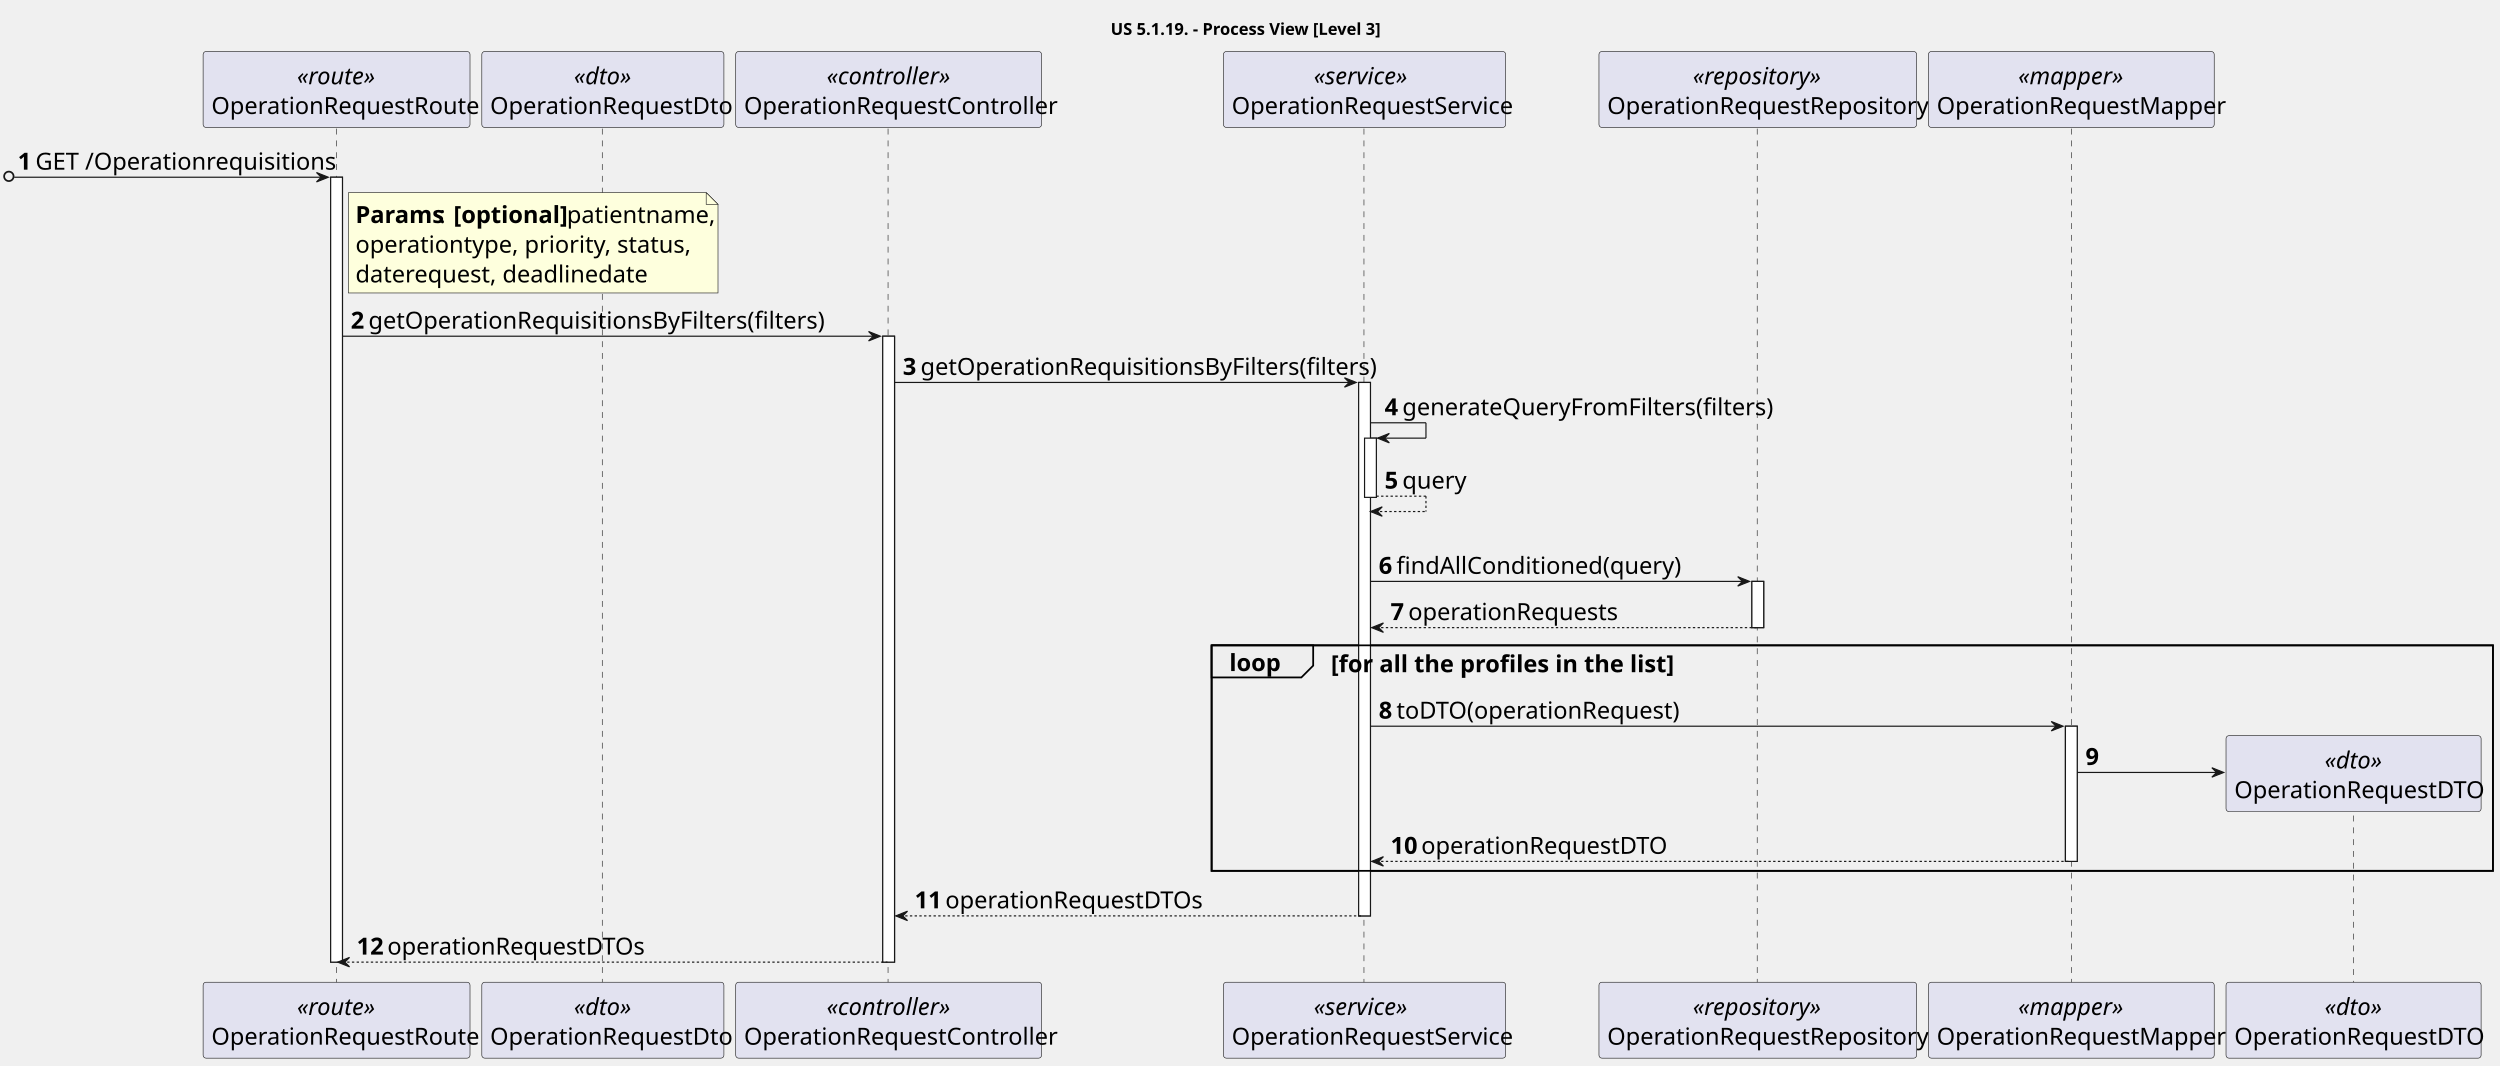
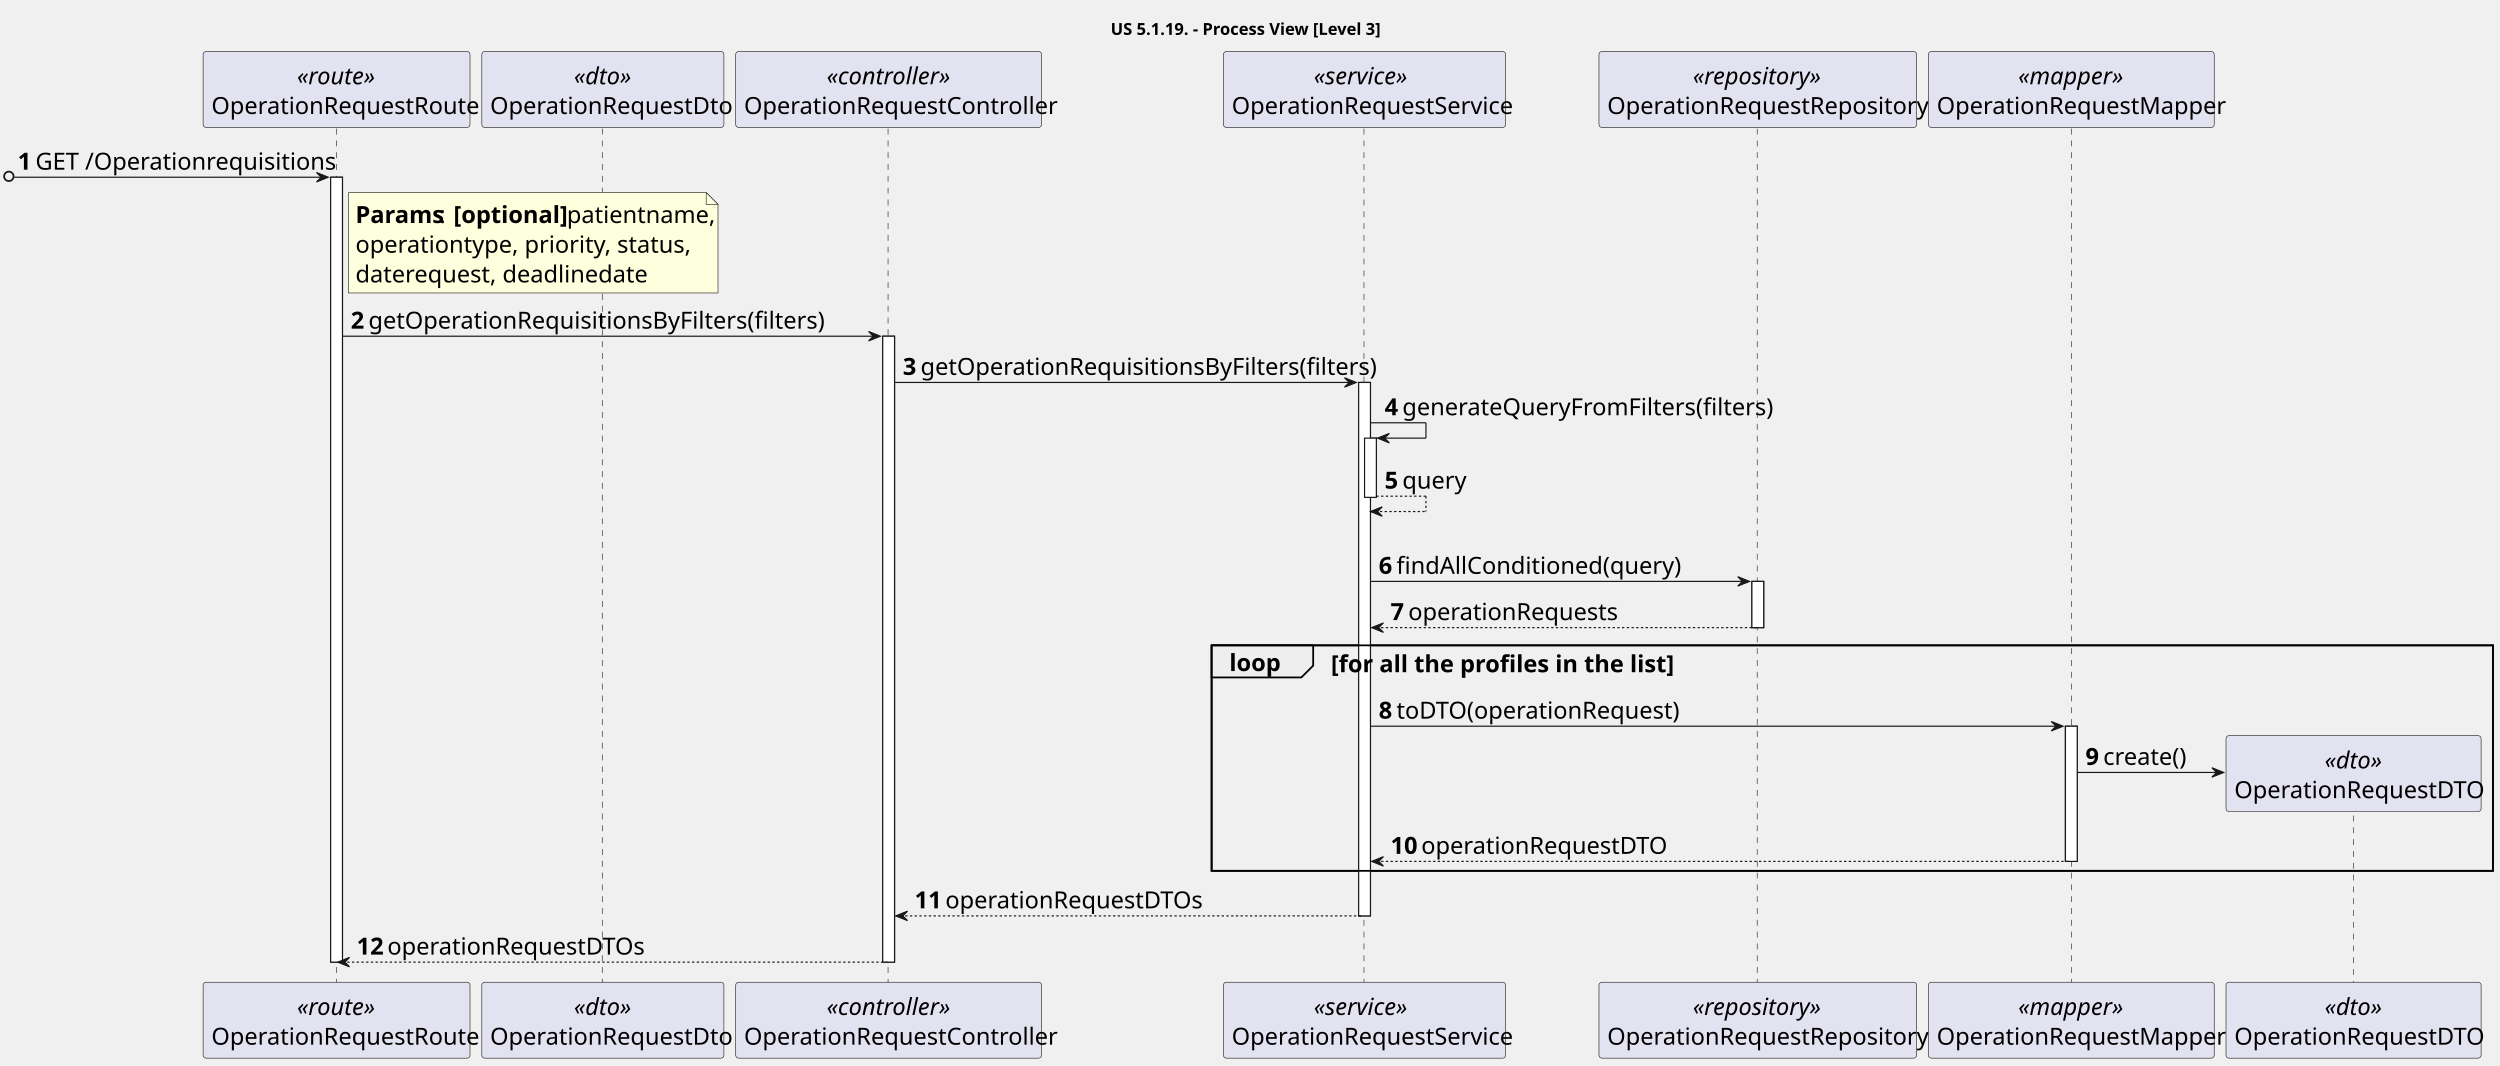
<svg xmlns="http://www.w3.org/2000/svg" contentStyleType="text/css" height="902px" preserveAspectRatio="none" style="width:2117px;height:902px;background:#FFFFFF;" version="1.1" viewBox="0 0 2117 902" width="2117px" zoomAndPan="magnify">
  <defs />
  <g>
    <text fill="#000000" font-family="sans-serif" font-size="14" font-weight="bold" lengthAdjust="spacing" textLength="239" x="940.5" y="29.533">US 5.1.19. - Process View [Level 3]</text>
    <rect fill="#FFFFFF" height="664.656" style="stroke:#181818;stroke-width:1.0;" width="10" x="280" y="150.078" />
    <rect fill="#FFFFFF" height="530.031" style="stroke:#181818;stroke-width:1.0;" width="10" x="747.5" y="284.703" />
    <rect fill="#FFFFFF" height="451.719" style="stroke:#181818;stroke-width:1.0;" width="10" x="1150.5" y="323.859" />
    <rect fill="#FFFFFF" height="50.156" style="stroke:#181818;stroke-width:1.0;" width="10" x="1155.5" y="371.016" />
    <rect fill="#FFFFFF" height="39.156" style="stroke:#181818;stroke-width:1.0;" width="10" x="1483.5" y="492.328" />
    <rect fill="#FFFFFF" height="114.469" style="stroke:#181818;stroke-width:1.0;" width="10" x="1749" y="614.953" />
    <rect fill="none" height="190.938" style="stroke:#000000;stroke-width:1.5;" width="1085" x="1026" y="546.484" />
    <line style="stroke:#181818;stroke-width:0.5;stroke-dasharray:5.0,5.0;" x1="285" x2="285" y1="108.922" y2="832.734" />
    <line style="stroke:#181818;stroke-width:0.5;stroke-dasharray:5.0,5.0;" x1="510" x2="510" y1="108.922" y2="832.734" />
    <line style="stroke:#181818;stroke-width:0.5;stroke-dasharray:5.0,5.0;" x1="752" x2="752" y1="108.922" y2="832.734" />
    <line style="stroke:#181818;stroke-width:0.5;stroke-dasharray:5.0,5.0;" x1="1155" x2="1155" y1="108.922" y2="832.734" />
    <line style="stroke:#181818;stroke-width:0.5;stroke-dasharray:5.0,5.0;" x1="1488" x2="1488" y1="108.922" y2="832.734" />
    <line style="stroke:#181818;stroke-width:0.5;stroke-dasharray:5.0,5.0;" x1="1754" x2="1754" y1="108.922" y2="832.734" />
    <line style="stroke:#181818;stroke-width:0.5;stroke-dasharray:5.0,5.0;" x1="1993" x2="1993" y1="670.609" y2="832.734" />
    <rect fill="#E2E2F0" height="64.312" rx="2.5" ry="2.5" style="stroke:#181818;stroke-width:0.5;" width="226" x="172" y="43.609" />
    <text fill="#000000" font-family="sans-serif" font-size="20" font-style="italic" lengthAdjust="spacing" textLength="67" x="251.5" y="71.371">«route»</text>
    <text fill="#000000" font-family="sans-serif" font-size="20" lengthAdjust="spacing" textLength="212" x="179" y="96.527">OperationRequestRoute</text>
    <rect fill="#E2E2F0" height="64.312" rx="2.5" ry="2.5" style="stroke:#181818;stroke-width:0.5;" width="226" x="172" y="831.734" />
    <text fill="#000000" font-family="sans-serif" font-size="20" font-style="italic" lengthAdjust="spacing" textLength="67" x="251.5" y="859.496">«route»</text>
    <text fill="#000000" font-family="sans-serif" font-size="20" lengthAdjust="spacing" textLength="212" x="179" y="884.652">OperationRequestRoute</text>
    <rect fill="#E2E2F0" height="64.312" rx="2.5" ry="2.5" style="stroke:#181818;stroke-width:0.5;" width="205" x="408" y="43.609" />
    <text fill="#000000" font-family="sans-serif" font-size="20" font-style="italic" lengthAdjust="spacing" textLength="49" x="486" y="71.371">«dto»</text>
    <text fill="#000000" font-family="sans-serif" font-size="20" lengthAdjust="spacing" textLength="191" x="415" y="96.527">OperationRequestDto</text>
    <rect fill="#E2E2F0" height="64.312" rx="2.5" ry="2.5" style="stroke:#181818;stroke-width:0.5;" width="205" x="408" y="831.734" />
    <text fill="#000000" font-family="sans-serif" font-size="20" font-style="italic" lengthAdjust="spacing" textLength="49" x="486" y="859.496">«dto»</text>
    <text fill="#000000" font-family="sans-serif" font-size="20" lengthAdjust="spacing" textLength="191" x="415" y="884.652">OperationRequestDto</text>
    <rect fill="#E2E2F0" height="64.312" rx="2.5" ry="2.5" style="stroke:#181818;stroke-width:0.5;" width="259" x="623" y="43.609" />
    <text fill="#000000" font-family="sans-serif" font-size="20" font-style="italic" lengthAdjust="spacing" textLength="105" x="700" y="71.371">«controller»</text>
    <text fill="#000000" font-family="sans-serif" font-size="20" lengthAdjust="spacing" textLength="245" x="630" y="96.527">OperationRequestController</text>
    <rect fill="#E2E2F0" height="64.312" rx="2.5" ry="2.5" style="stroke:#181818;stroke-width:0.5;" width="259" x="623" y="831.734" />
    <text fill="#000000" font-family="sans-serif" font-size="20" font-style="italic" lengthAdjust="spacing" textLength="105" x="700" y="859.496">«controller»</text>
    <text fill="#000000" font-family="sans-serif" font-size="20" lengthAdjust="spacing" textLength="245" x="630" y="884.652">OperationRequestController</text>
    <rect fill="#E2E2F0" height="64.312" rx="2.5" ry="2.5" style="stroke:#181818;stroke-width:0.5;" width="239" x="1036" y="43.609" />
    <text fill="#000000" font-family="sans-serif" font-size="20" font-style="italic" lengthAdjust="spacing" textLength="86" x="1112.5" y="71.371">«service»</text>
    <text fill="#000000" font-family="sans-serif" font-size="20" lengthAdjust="spacing" textLength="225" x="1043" y="96.527">OperationRequestService</text>
    <rect fill="#E2E2F0" height="64.312" rx="2.5" ry="2.5" style="stroke:#181818;stroke-width:0.5;" width="239" x="1036" y="831.734" />
    <text fill="#000000" font-family="sans-serif" font-size="20" font-style="italic" lengthAdjust="spacing" textLength="86" x="1112.5" y="859.496">«service»</text>
    <text fill="#000000" font-family="sans-serif" font-size="20" lengthAdjust="spacing" textLength="225" x="1043" y="884.652">OperationRequestService</text>
    <rect fill="#E2E2F0" height="64.312" rx="2.5" ry="2.5" style="stroke:#181818;stroke-width:0.5;" width="269" x="1354" y="43.609" />
    <text fill="#000000" font-family="sans-serif" font-size="20" font-style="italic" lengthAdjust="spacing" textLength="110" x="1433.5" y="71.371">«repository»</text>
    <text fill="#000000" font-family="sans-serif" font-size="20" lengthAdjust="spacing" textLength="255" x="1361" y="96.527">OperationRequestRepository</text>
    <rect fill="#E2E2F0" height="64.312" rx="2.5" ry="2.5" style="stroke:#181818;stroke-width:0.5;" width="269" x="1354" y="831.734" />
    <text fill="#000000" font-family="sans-serif" font-size="20" font-style="italic" lengthAdjust="spacing" textLength="110" x="1433.5" y="859.496">«repository»</text>
    <text fill="#000000" font-family="sans-serif" font-size="20" lengthAdjust="spacing" textLength="255" x="1361" y="884.652">OperationRequestRepository</text>
    <rect fill="#E2E2F0" height="64.312" rx="2.5" ry="2.5" style="stroke:#181818;stroke-width:0.5;" width="242" x="1633" y="43.609" />
    <text fill="#000000" font-family="sans-serif" font-size="20" font-style="italic" lengthAdjust="spacing" textLength="90" x="1709" y="71.371">«mapper»</text>
    <text fill="#000000" font-family="sans-serif" font-size="20" lengthAdjust="spacing" textLength="228" x="1640" y="96.527">OperationRequestMapper</text>
    <rect fill="#E2E2F0" height="64.312" rx="2.5" ry="2.5" style="stroke:#181818;stroke-width:0.5;" width="242" x="1633" y="831.734" />
    <text fill="#000000" font-family="sans-serif" font-size="20" font-style="italic" lengthAdjust="spacing" textLength="90" x="1709" y="859.496">«mapper»</text>
    <text fill="#000000" font-family="sans-serif" font-size="20" lengthAdjust="spacing" textLength="228" x="1640" y="884.652">OperationRequestMapper</text>
    <rect fill="#E2E2F0" height="64.312" rx="2.5" ry="2.5" style="stroke:#181818;stroke-width:0.5;" width="216" x="1885" y="831.734" />
    <text fill="#000000" font-family="sans-serif" font-size="20" font-style="italic" lengthAdjust="spacing" textLength="49" x="1968.5" y="859.496">«dto»</text>
    <text fill="#000000" font-family="sans-serif" font-size="20" lengthAdjust="spacing" textLength="202" x="1892" y="884.652">OperationRequestDTO</text>
    <rect fill="#FFFFFF" height="664.656" style="stroke:#181818;stroke-width:1.0;" width="10" x="280" y="150.078" />
    <rect fill="#FFFFFF" height="530.031" style="stroke:#181818;stroke-width:1.0;" width="10" x="747.5" y="284.703" />
    <rect fill="#FFFFFF" height="451.719" style="stroke:#181818;stroke-width:1.0;" width="10" x="1150.5" y="323.859" />
    <rect fill="#FFFFFF" height="50.156" style="stroke:#181818;stroke-width:1.0;" width="10" x="1155.5" y="371.016" />
    <rect fill="#FFFFFF" height="39.156" style="stroke:#181818;stroke-width:1.0;" width="10" x="1483.5" y="492.328" />
    <rect fill="#FFFFFF" height="114.469" style="stroke:#181818;stroke-width:1.0;" width="10" x="1749" y="614.953" />
    <ellipse cx="7.5" cy="149.328" fill="none" rx="4" ry="4" style="stroke:#181818;stroke-width:1.5;" />
    <polygon fill="#181818" points="268,146.078,278,150.078,268,154.078,272,150.078" style="stroke:#181818;stroke-width:1.0;" />
    <line style="stroke:#181818;stroke-width:1.0;" x1="12" x2="274" y1="150.078" y2="150.078" />
    <text fill="#000000" font-family="sans-serif" font-size="20" font-weight="bold" lengthAdjust="spacing" textLength="11" x="15" y="143.684">1</text>
    <text fill="#000000" font-family="sans-serif" font-size="20" lengthAdjust="spacing" textLength="238" x="30" y="143.684">GET /Operationrequisitions</text>
    <path d="M295,163.078 L295,248.078 L608,248.078 L608,173.078 L598,163.078 L295,163.078 " fill="#FEFFDD" style="stroke:#181818;stroke-width:0.5;" />
    <path d="M598,163.078 L598,173.078 L608,173.078 L598,163.078 " fill="#FEFFDD" style="stroke:#181818;stroke-width:0.5;" />
    <text fill="#000000" font-family="sans-serif" font-size="20" font-weight="bold" lengthAdjust="spacing" textLength="71" x="301" y="188.84">Params</text>
    <text fill="#000000" font-family="sans-serif" font-size="20" lengthAdjust="spacing" textLength="6" x="372" y="188.84">:</text>
    <text fill="#000000" font-family="sans-serif" font-size="20" font-weight="bold" lengthAdjust="spacing" textLength="90" x="384" y="188.84">[optional]</text>
    <text fill="#000000" font-family="sans-serif" font-size="20" lengthAdjust="spacing" textLength="113" x="480" y="188.84">patientname,</text>
    <text fill="#000000" font-family="sans-serif" font-size="20" lengthAdjust="spacing" textLength="263" x="301" y="213.996">operationtype, priority, status,</text>
    <text fill="#000000" font-family="sans-serif" font-size="20" lengthAdjust="spacing" textLength="229" x="301" y="239.152">daterequest, deadlinedate</text>
    <polygon fill="#181818" points="735.5,280.703,745.5,284.703,735.5,288.703,739.5,284.703" style="stroke:#181818;stroke-width:1.0;" />
    <line style="stroke:#181818;stroke-width:1.0;" x1="290" x2="741.5" y1="284.703" y2="284.703" />
    <text fill="#000000" font-family="sans-serif" font-size="20" font-weight="bold" lengthAdjust="spacing" textLength="11" x="297" y="278.309">2</text>
    <text fill="#000000" font-family="sans-serif" font-size="20" lengthAdjust="spacing" textLength="359" x="312" y="278.309">getOperationRequisitionsByFilters(filters)</text>
    <polygon fill="#181818" points="1138.5,319.859,1148.5,323.859,1138.5,327.859,1142.5,323.859" style="stroke:#181818;stroke-width:1.0;" />
    <line style="stroke:#181818;stroke-width:1.0;" x1="757.5" x2="1144.5" y1="323.859" y2="323.859" />
    <text fill="#000000" font-family="sans-serif" font-size="20" font-weight="bold" lengthAdjust="spacing" textLength="11" x="764.5" y="317.465">3</text>
    <text fill="#000000" font-family="sans-serif" font-size="20" lengthAdjust="spacing" textLength="359" x="779.5" y="317.465">getOperationRequisitionsByFilters(filters)</text>
    <line style="stroke:#181818;stroke-width:1.0;" x1="1160.5" x2="1207.5" y1="358.016" y2="358.016" />
    <line style="stroke:#181818;stroke-width:1.0;" x1="1207.5" x2="1207.5" y1="358.016" y2="371.016" />
    <line style="stroke:#181818;stroke-width:1.0;" x1="1166.5" x2="1207.5" y1="371.016" y2="371.016" />
    <polygon fill="#181818" points="1176.5,367.016,1166.5,371.016,1176.5,375.016,1172.5,371.016" style="stroke:#181818;stroke-width:1.0;" />
    <text fill="#000000" font-family="sans-serif" font-size="20" font-weight="bold" lengthAdjust="spacing" textLength="11" x="1172.5" y="351.621">4</text>
    <text fill="#000000" font-family="sans-serif" font-size="20" lengthAdjust="spacing" textLength="294" x="1187.5" y="351.621">generateQueryFromFilters(filters)</text>
    <line style="stroke:#181818;stroke-width:1.0;stroke-dasharray:2.0,2.0;" x1="1165.5" x2="1207.5" y1="420.172" y2="420.172" />
    <line style="stroke:#181818;stroke-width:1.0;stroke-dasharray:2.0,2.0;" x1="1207.5" x2="1207.5" y1="420.172" y2="433.172" />
    <line style="stroke:#181818;stroke-width:1.0;stroke-dasharray:2.0,2.0;" x1="1160.5" x2="1207.5" y1="433.172" y2="433.172" />
    <polygon fill="#181818" points="1170.5,429.172,1160.5,433.172,1170.5,437.172,1166.5,433.172" style="stroke:#181818;stroke-width:1.0;" />
    <text fill="#000000" font-family="sans-serif" font-size="20" font-weight="bold" lengthAdjust="spacing" textLength="11" x="1172.5" y="413.777">5</text>
    <text fill="#000000" font-family="sans-serif" font-size="20" lengthAdjust="spacing" textLength="49" x="1187.5" y="413.777">query</text>
    <polygon fill="#181818" points="1471.5,488.328,1481.5,492.328,1471.5,496.328,1475.5,492.328" style="stroke:#181818;stroke-width:1.0;" />
    <line style="stroke:#181818;stroke-width:1.0;" x1="1160.5" x2="1477.5" y1="492.328" y2="492.328" />
    <text fill="#000000" font-family="sans-serif" font-size="20" font-weight="bold" lengthAdjust="spacing" textLength="11" x="1167.5" y="485.934">6</text>
    <text fill="#000000" font-family="sans-serif" font-size="20" lengthAdjust="spacing" textLength="218" x="1182.5" y="485.934">findAllConditioned(query)</text>
    <polygon fill="#181818" points="1171.5,527.484,1161.5,531.484,1171.5,535.484,1167.5,531.484" style="stroke:#181818;stroke-width:1.0;" />
    <line style="stroke:#181818;stroke-width:1.0;stroke-dasharray:2.0,2.0;" x1="1165.5" x2="1487.5" y1="531.484" y2="531.484" />
    <text fill="#000000" font-family="sans-serif" font-size="20" font-weight="bold" lengthAdjust="spacing" textLength="11" x="1177.5" y="525.09">7</text>
    <text fill="#000000" font-family="sans-serif" font-size="20" lengthAdjust="spacing" textLength="165" x="1192.5" y="525.09">operationRequests</text>
    <path d="M1026,546.484 L1112,546.484 L1112,563.641 L1102,573.641 L1026,573.641 L1026,546.484 " fill="#EEEEEE" style="stroke:#000000;stroke-width:1.5;" />
    <rect fill="none" height="190.938" style="stroke:#000000;stroke-width:1.5;" width="1085" x="1026" y="546.484" />
    <text fill="#000000" font-family="sans-serif" font-size="20" font-weight="bold" lengthAdjust="spacing" textLength="41" x="1041" y="568.246">loop</text>
    <text fill="#000000" font-family="sans-serif" font-size="20" font-weight="bold" lengthAdjust="spacing" textLength="274" x="1127" y="569.246">[for all the profiles in the list]</text>
    <polygon fill="#181818" points="1737,610.953,1747,614.953,1737,618.953,1741,614.953" style="stroke:#181818;stroke-width:1.0;" />
    <line style="stroke:#181818;stroke-width:1.0;" x1="1160.5" x2="1743" y1="614.953" y2="614.953" />
    <text fill="#000000" font-family="sans-serif" font-size="20" font-weight="bold" lengthAdjust="spacing" textLength="11" x="1167.5" y="608.559">8</text>
    <text fill="#000000" font-family="sans-serif" font-size="20" lengthAdjust="spacing" textLength="228" x="1182.5" y="608.559">toDTO(operationRequest)</text>
    <polygon fill="#181818" points="1873,650.109,1883,654.109,1873,658.109,1877,654.109" style="stroke:#181818;stroke-width:1.0;" />
    <line style="stroke:#181818;stroke-width:1.0;" x1="1759" x2="1879" y1="654.109" y2="654.109" />
    <text fill="#000000" font-family="sans-serif" font-size="20" font-weight="bold" lengthAdjust="spacing" textLength="11" x="1766" y="647.715">9</text>
-     <text fill="#000000" font-family="sans-serif" font-size="20" lengthAdjust="spacing" textLength="6" x="1781" y="647.715"> </text>
+     <text fill="#000000" font-family="sans-serif" font-size="20" lengthAdjust="spacing" textLength="70" x="1781" y="647.715">create()</text>
    <rect fill="#E2E2F0" height="64.312" rx="2.5" ry="2.5" style="stroke:#181818;stroke-width:0.5;" width="216" x="1885" y="622.953" />
    <text fill="#000000" font-family="sans-serif" font-size="20" font-style="italic" lengthAdjust="spacing" textLength="49" x="1968.5" y="650.715">«dto»</text>
    <text fill="#000000" font-family="sans-serif" font-size="20" lengthAdjust="spacing" textLength="202" x="1892" y="675.871">OperationRequestDTO</text>
    <polygon fill="#181818" points="1171.5,725.422,1161.5,729.422,1171.5,733.422,1167.5,729.422" style="stroke:#181818;stroke-width:1.0;" />
    <line style="stroke:#181818;stroke-width:1.0;stroke-dasharray:2.0,2.0;" x1="1165.5" x2="1753" y1="729.422" y2="729.422" />
    <text fill="#000000" font-family="sans-serif" font-size="20" font-weight="bold" lengthAdjust="spacing" textLength="22" x="1177.5" y="723.027">10</text>
    <text fill="#000000" font-family="sans-serif" font-size="20" lengthAdjust="spacing" textLength="197" x="1203.5" y="723.027">operationRequestDTO</text>
    <polygon fill="#181818" points="768.5,771.578,758.5,775.578,768.5,779.578,764.5,775.578" style="stroke:#181818;stroke-width:1.0;" />
    <line style="stroke:#181818;stroke-width:1.0;stroke-dasharray:2.0,2.0;" x1="762.5" x2="1154.5" y1="775.578" y2="775.578" />
    <text fill="#000000" font-family="sans-serif" font-size="20" font-weight="bold" lengthAdjust="spacing" textLength="22" x="774.5" y="769.184">11</text>
    <text fill="#000000" font-family="sans-serif" font-size="20" lengthAdjust="spacing" textLength="207" x="800.5" y="769.184">operationRequestDTOs</text>
    <polygon fill="#181818" points="296,810.734,286,814.734,296,818.734,292,814.734" style="stroke:#181818;stroke-width:1.0;" />
    <line style="stroke:#181818;stroke-width:1.0;stroke-dasharray:2.0,2.0;" x1="290" x2="751.5" y1="814.734" y2="814.734" />
    <text fill="#000000" font-family="sans-serif" font-size="20" font-weight="bold" lengthAdjust="spacing" textLength="22" x="302" y="808.34">12</text>
    <text fill="#000000" font-family="sans-serif" font-size="20" lengthAdjust="spacing" textLength="207" x="328" y="808.34">operationRequestDTOs</text>
  </g>
</svg>
